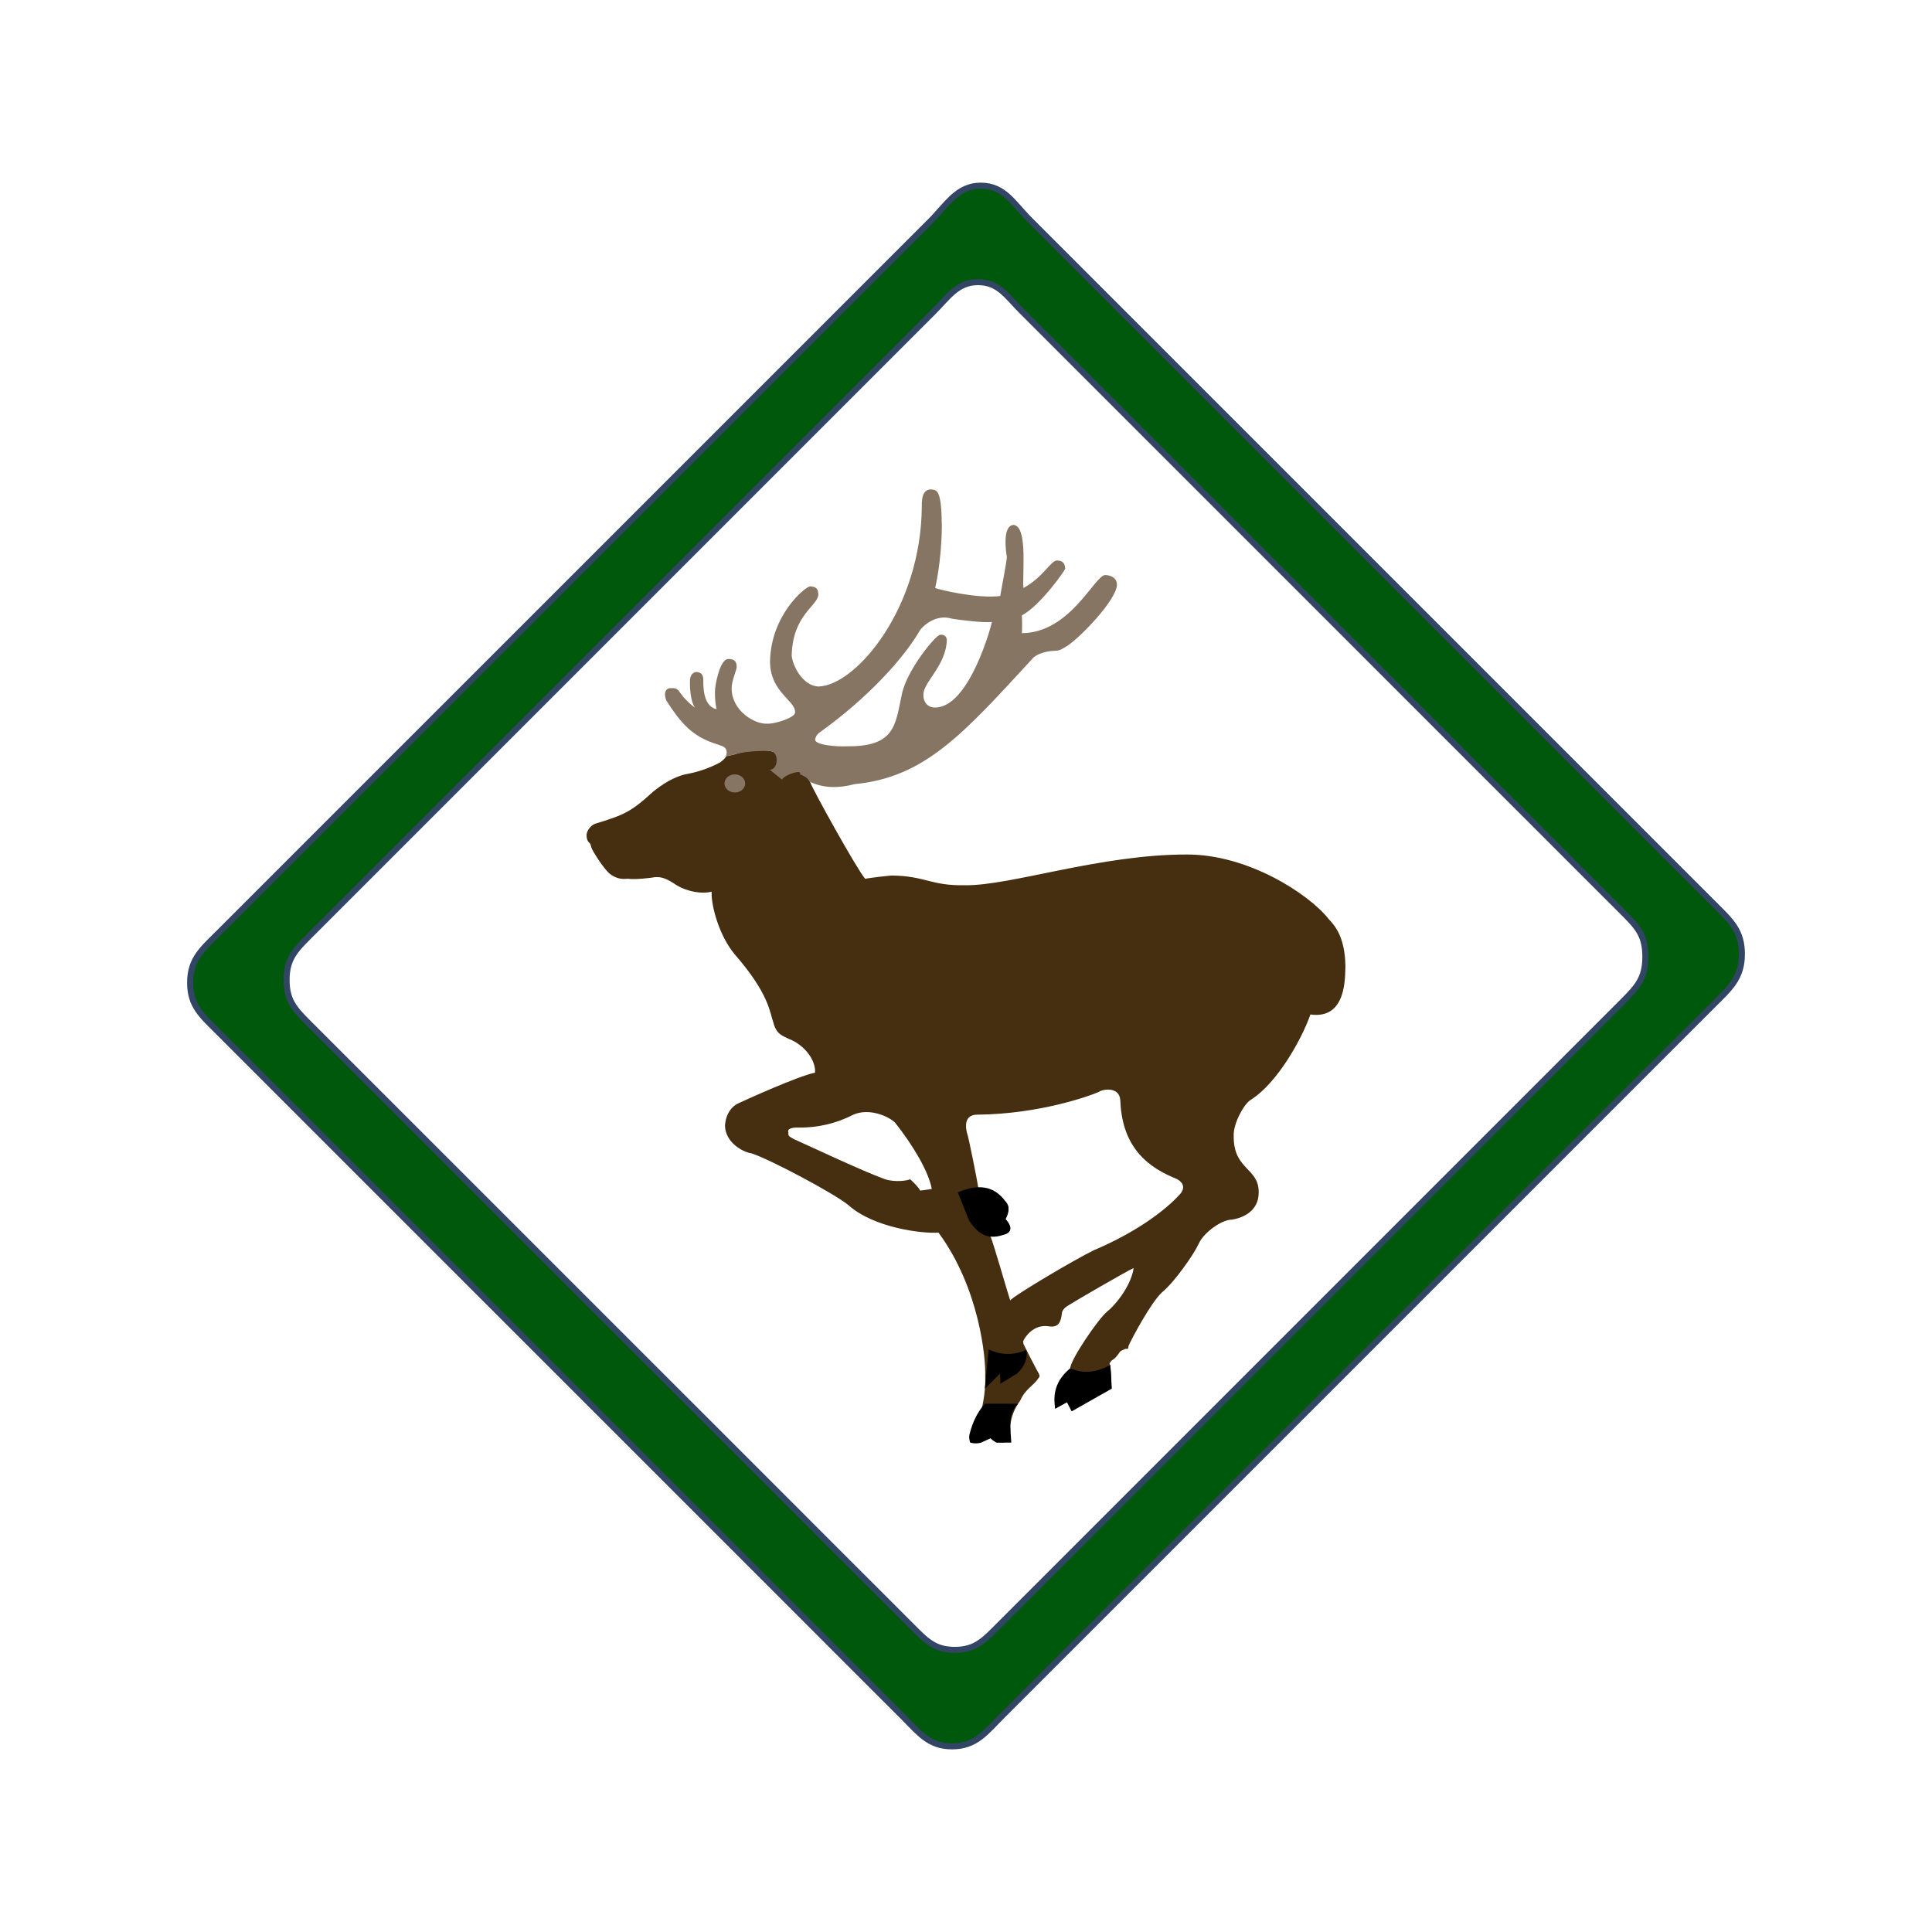
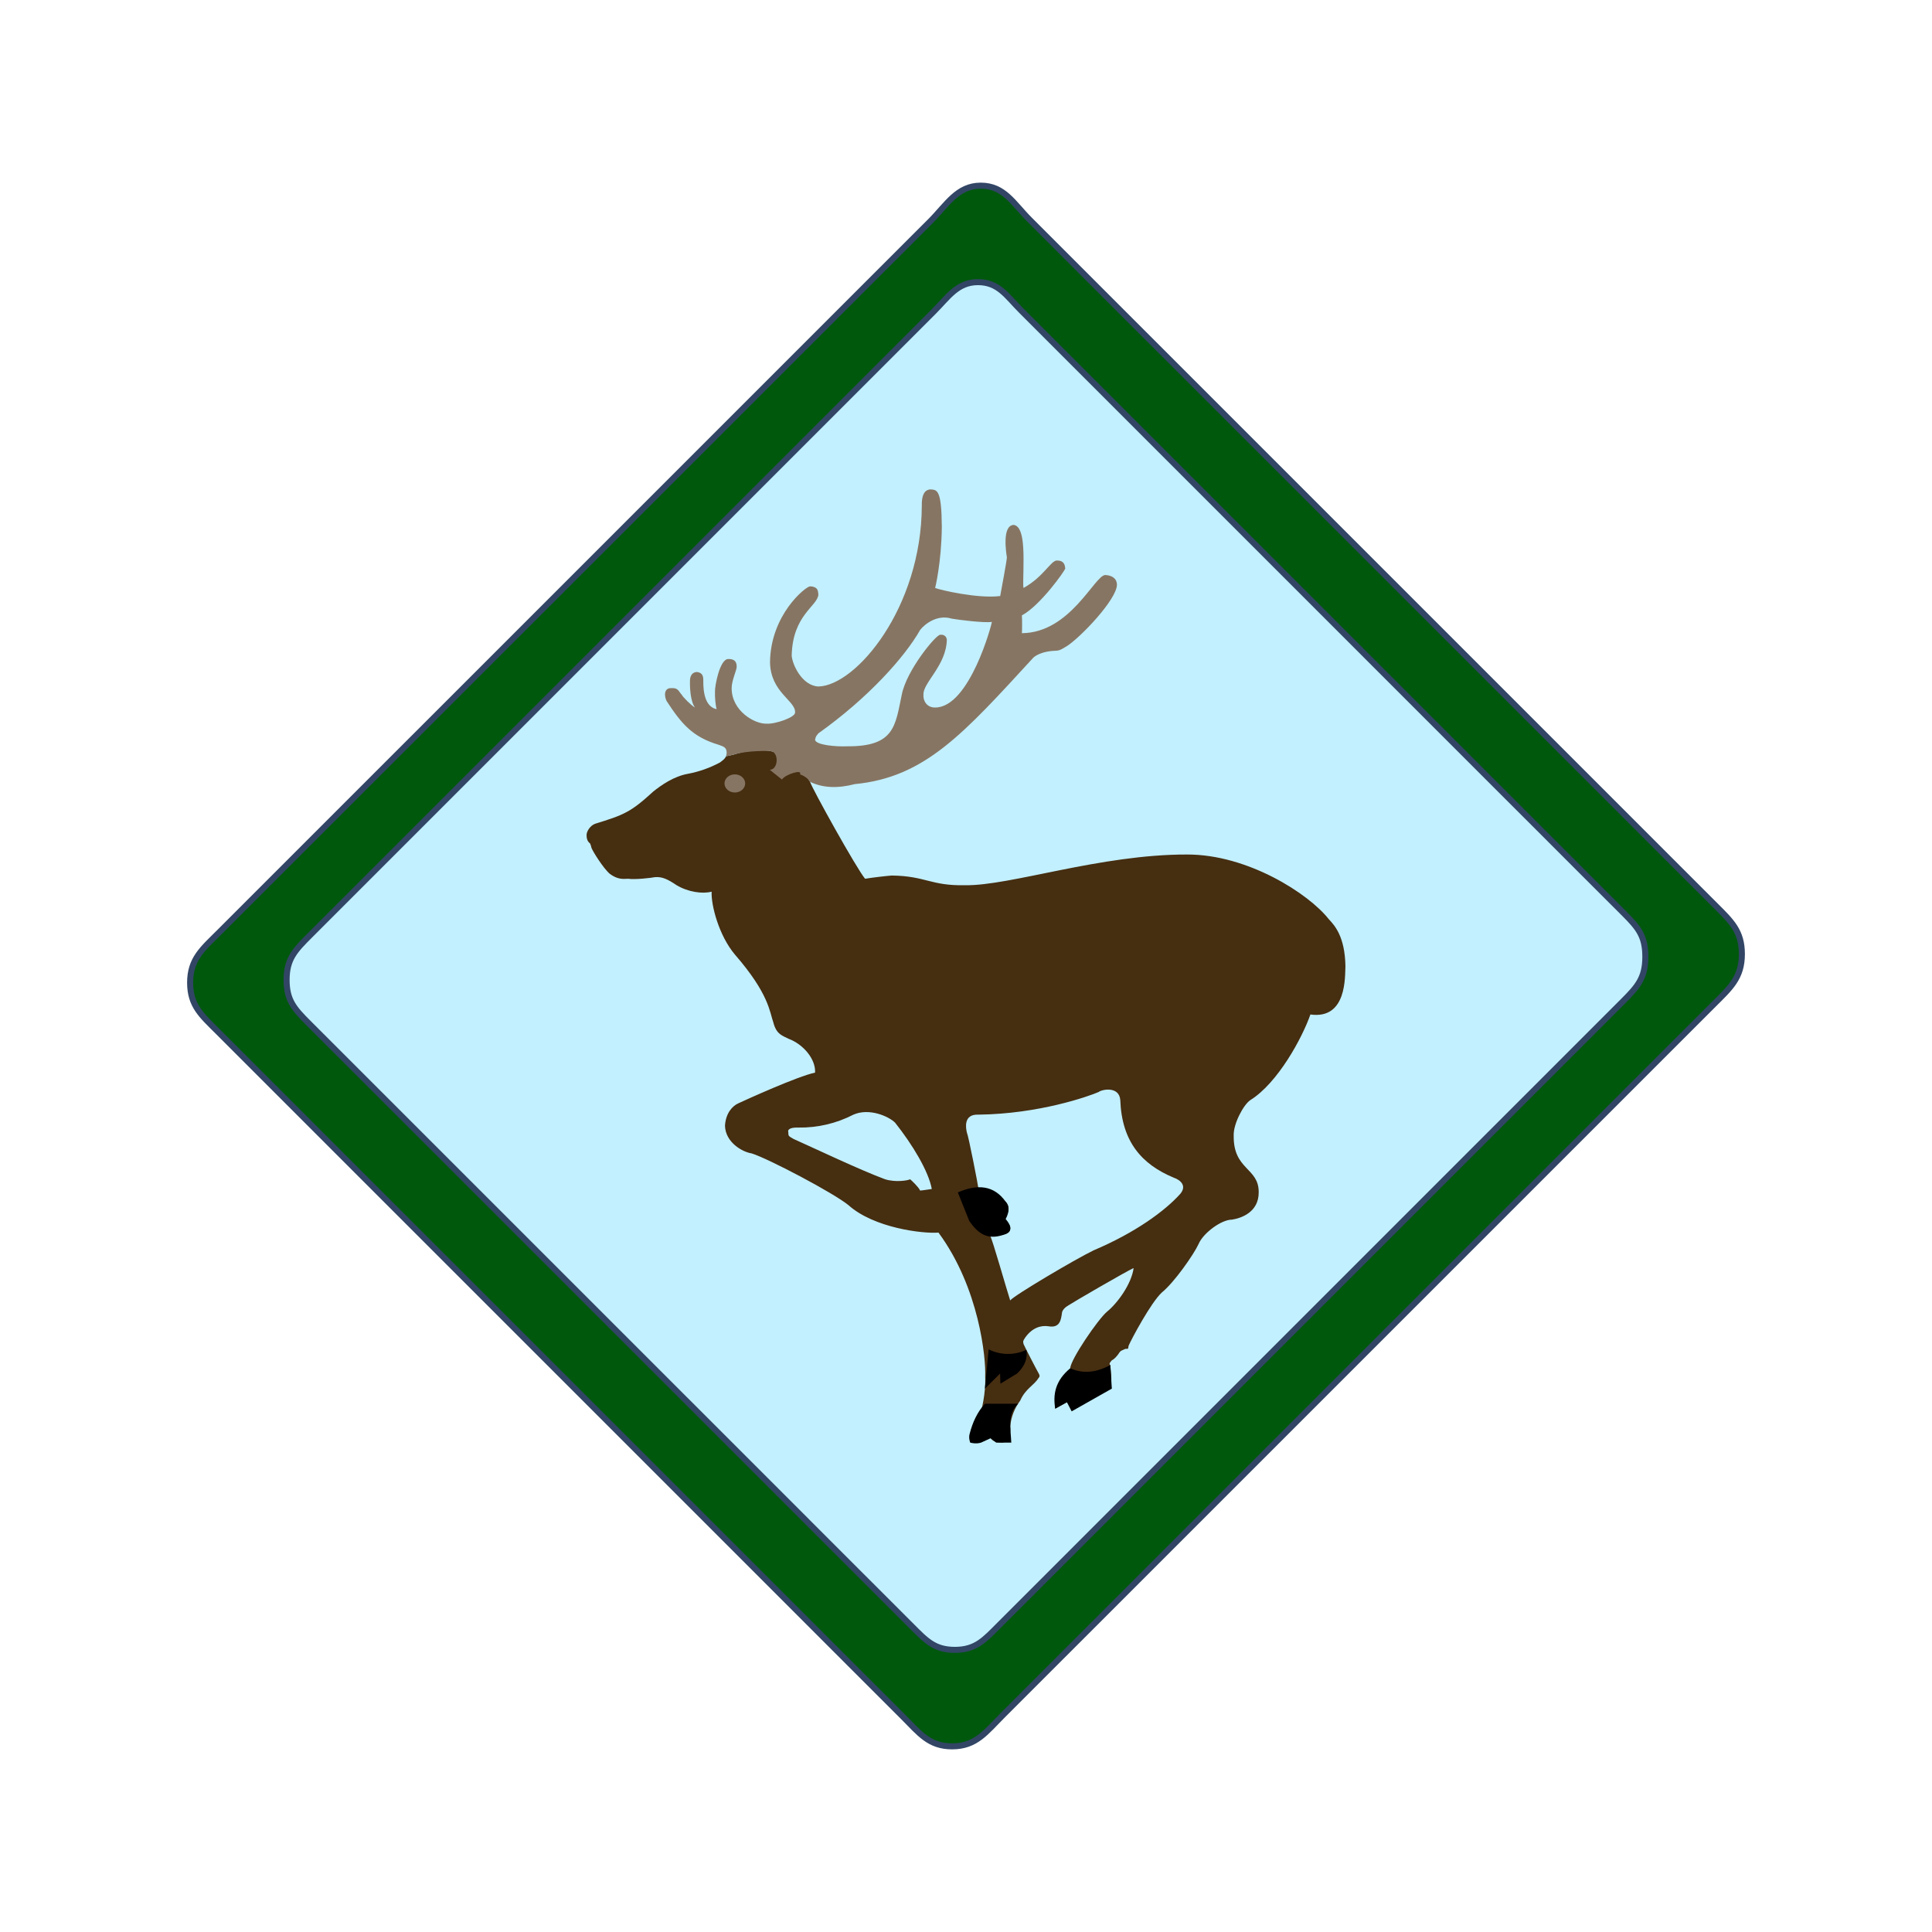
<svg xmlns="http://www.w3.org/2000/svg" xml:space="preserve" fill-rule="evenodd" clip-rule="evenodd" viewBox="0 0 64 64">
+   <g id="blue">
+     <path fill="#c2f0ff" d="M32.396 9.346c.685 0 .952.461 1.428.937l1.427 1.428 1.428 1.427 1.427 1.428 5.71 5.71 5.71 5.711 1.428 1.427 1.427 1.428 1.428 1.427c.476.476.695.755.695 1.428 0 .695-.251.983-.743 1.475l-2.95 2.951-1.476 1.475L37.533 49.4l-2.95 2.951-1.476 1.475c-.491.492-.779.828-1.475.828-.673 0-.952-.305-1.427-.78l-2.856-2.855-1.427-1.428-5.711-5.71-5.71-5.71-4.283-4.282c-.476-.476-.724-.755-.724-1.428 0-.695.28-.983.772-1.475l20.655-20.655c.492-.492.791-.985 1.475-.985Z" />
+   </g>
  <g id="brown">
-     <path fill="#462e11" d="M26.834 25.899c.059.208 1.539 2.872 1.823 3.211.235-.04.699-.093.884-.107 1.129.014 1.283.345 2.431.321 1.492.024 4.484-1.024 7.349-1.017 2.009-.007 4.033 1.298 4.696 2.141.191.205.534.569.552 1.552-.018.333.059 1.777-1.16 1.606-.27.773-1.076 2.265-1.989 2.836-.226.148-.569.79-.552 1.178-.017 1.142.834 1.056.828 1.873.006.67-.591.863-.884.909-.353-.002-.955.446-1.105.803-.159.348-.81 1.279-1.215 1.606-.368.336-1.02 1.567-1.105 1.766-.028.13.006.098-.111.107-.108.057-.152.041-.221.161-.052.073-.14.18-.221.214-.063.073-.107.121-.055.16.003.068.08.592 0 .749-.041.046-1.107.661-1.215.696-.013-.051-.221-.214-.221-.214l-.387.214s-.106-.538.331-1.07c.086-.094.175-.141.166-.268.009-.292.926-1.631 1.216-1.873.349-.282.811-.916.884-1.445-.158.054-2.085 1.177-2.155 1.231-.096.053-.217.154-.221.268-.03.197-.058.495-.442.428-.244-.039-.539.042-.774.374-.062.098-.082.116-.055.214.01.036.452.893.497.964.01.024.071.099 0 .16-.146.245-.434.351-.607.75a1.685 1.685 0 0 0-.332.856c.022.12 0 .531-.276.535-.298-.004-.337-.116-.387-.16-.028.028-.105.071-.221.053-.083.018-.292-.057-.276-.321-.016-.26.1-.399.166-.482.033-.131.193-.714.165-1.284.028-.596-.191-2.924-1.547-4.763-.517.042-2.138-.151-2.983-.91-.504-.41-2.653-1.54-3.205-1.713-.304-.045-.863-.359-.884-.91.021-.418.244-.661.442-.749.241-.112 1.964-.897 2.542-1.017.026-.438-.377-.935-.884-1.124-.18-.096-.396-.133-.497-.535-.125-.346-.139-.945-1.271-2.248-.534-.629-.797-1.646-.774-2.087-.304.081-.784.011-1.16-.214-.288-.193-.47-.287-.718-.267-.115.024-.667.088-.884.053-.202.014-.368.014-.608-.16-.224-.19-.568-.751-.608-.857-.024-.082-.024-.103-.055-.16-.08-.05-.113-.168-.11-.268-.003-.114.108-.306.276-.375.959-.295 1.181-.38 1.934-1.07.251-.202.682-.509 1.16-.589a3.719 3.719 0 0 0 1.05-.374c.085-.067.161-.113.198-.203l.244-.054c1.29-.409 2.033.058 2.541.899Zm5.967 15.039c.077.124.541 1.771.663 2.141.11-.156 2.153-1.365 2.763-1.66 1.383-.585 2.37-1.31 2.873-1.873.216-.26.018-.453-.221-.535-1.063-.443-1.718-1.197-1.768-2.569-.036-.472-.611-.355-.719-.267-.327.142-1.97.725-3.978.749-.507-.024-.419.447-.386.589.055.115.376 1.762.386 1.873.155.018.332.06.498.16.209.114.485.232.497.482.01.221-.133.156-.111.375 0 .188.177.06.166.321-.011.231-.542.198-.663.214Zm-1.934-1.552c-.109-.59-.635-1.463-1.215-2.195-.212-.212-.859-.497-1.381-.267a3.844 3.844 0 0 1-1.824.428c-.275-.009-.371.069-.331.161-.01.136.038.133.166.214.751.336 2.189 1.022 3.038 1.338.356.11.761.039.829 0 .042.032.278.253.332.374.049 0 .386-.053.386-.053Z" />
-     <path fill="#877563" d="M24.049 25.054a.358.358 0 0 0 .023-.118c-.006-.166-.072-.198-.277-.268-.87-.259-1.234-.714-1.712-1.445-.071-.133-.115-.443.165-.428.228-.015.239.125.332.214.039.081.316.36.442.428-.148-.193-.171-.649-.166-.856-.005-.179.062-.307.221-.321.12.014.223.057.221.267.002.126-.034.874.442.964-.035-.097-.064-.411-.055-.589-.009-.15.153-1.077.442-1.071.27-.006.278.172.276.268.002.089-.168.453-.166.696-.002.763.776 1.198 1.161 1.177.28.021.965-.214.939-.374.026-.383-.813-.661-.829-1.659.016-1.569 1.171-2.503 1.326-2.516.295.013.258.191.276.268-.018.387-.857.672-.884 2.033.027.308.35.992.884 1.017 1.241-.025 3.416-2.599 3.426-5.994-.01-.524.222-.524.276-.535.233.011.377.001.387 1.231-.01 1.187-.221 2.034-.221 2.034.145.062 1.414.362 2.155.267.033-.194.22-1.167.221-1.284-.023-.14-.166-1.05.221-1.071.308.021.33.703.331 1.124-.001.62-.023.855 0 .964.662-.366.905-.911 1.105-.91.241-.001.264.149.276.267-.012.074-.829 1.229-1.436 1.552.01.105.01.512 0 .589 1.611-.013 2.407-1.917 2.762-1.927.197.01.384.095.387.322-.003.487-1.206 1.745-1.657 2.033-.263.156-.234.147-.498.161-.267.026-.482.108-.607.214-2.315 2.518-3.587 3.972-5.924 4.197-.555.145-1.053.131-1.48-.076-.108-.18-.334-.247-.334-.247.101-.186-.505.006-.596.172L25.5 25.5c.292 0 .316-.622 0-.622 0 0-.737-.027-1.207.122l-.244.054Zm8.807-4.453c-.254.04-1.093-.067-1.326-.107-.483-.149-.895.177-1.049.374-.508.894-1.712 2.246-3.371 3.425-.054.076-.084.075-.11.214.026.177.71.231 1.05.215 1.594.016 1.606-.687 1.823-1.713.156-.806 1.139-1.994 1.271-1.98.082-.014.203.016.221.16-.018.859-.794 1.426-.774 1.82-.02.199.112.435.387.428 1.142.007 1.889-2.796 1.878-2.836Zm-8.514 5.051c.19 0 .343.135.343.3 0 .166-.153.301-.343.301-.189 0-.342-.135-.342-.301 0-.165.153-.3.342-.3Z" />
+     <path fill="#462e11" d="M26.834 25.899c.059.208 1.539 2.872 1.823 3.211.235-.04.699-.093.884-.107 1.129.014 1.283.345 2.431.321 1.492.024 4.484-1.024 7.349-1.017 2.009-.007 4.033 1.298 4.696 2.141.191.205.534.569.552 1.552-.018.333.059 1.777-1.16 1.606-.27.773-1.076 2.265-1.989 2.836-.226.148-.569.79-.552 1.178-.017 1.142.834 1.056.828 1.873.006.67-.591.863-.884.909-.353-.002-.955.446-1.105.803-.159.348-.81 1.279-1.215 1.606-.368.336-1.02 1.567-1.105 1.766-.028.13.006.098-.111.107-.108.057-.152.041-.221.161-.052.073-.14.18-.221.214-.063.073-.107.121-.055.16.003.068.08.592 0 .749-.041.046-1.107.661-1.215.696-.013-.051-.221-.214-.221-.214l-.387.214s-.106-.538.331-1.07c.086-.094.175-.141.166-.268.009-.292.926-1.631 1.216-1.873.349-.282.811-.916.884-1.445-.158.054-2.085 1.177-2.155 1.231-.096.053-.217.154-.221.268-.03.197-.058.495-.442.428-.244-.039-.539.042-.774.374-.062.098-.082.116-.055.214.01.036.452.893.497.964.01.024.071.099 0 .16-.146.245-.434.351-.607.75a1.678 1.678 0 0 0-.332.856c.022.12 0 .531-.276.535-.298-.004-.337-.116-.387-.16-.028.028-.105.071-.221.053-.083.018-.292-.057-.276-.321-.016-.26.1-.399.166-.482.033-.131.193-.714.165-1.284.028-.596-.191-2.924-1.547-4.763-.517.042-2.138-.151-2.983-.91-.504-.41-2.653-1.54-3.205-1.713-.304-.045-.863-.359-.884-.91.021-.418.244-.661.442-.749.241-.112 1.964-.897 2.542-1.017.026-.438-.377-.935-.884-1.124-.18-.096-.396-.133-.497-.535-.125-.346-.139-.945-1.271-2.248-.534-.629-.797-1.646-.774-2.087-.304.081-.784.011-1.16-.214-.288-.193-.47-.287-.718-.267-.115.024-.667.088-.884.053-.202.014-.368.014-.608-.16-.224-.19-.568-.751-.608-.857-.024-.082-.024-.103-.055-.16-.08-.05-.113-.168-.11-.268-.003-.114.108-.306.276-.375.959-.295 1.181-.38 1.934-1.07.251-.202.682-.509 1.16-.589a3.699 3.699 0 0 0 1.05-.374c.085-.067.161-.113.198-.203l.244-.054c1.29-.409 2.033.058 2.541.899Zm5.967 15.039c.077.124.541 1.771.663 2.141.11-.156 2.153-1.365 2.763-1.66 1.383-.585 2.37-1.31 2.873-1.873.216-.26.018-.453-.221-.535-1.063-.443-1.718-1.197-1.768-2.569-.036-.472-.611-.355-.719-.267-.327.142-1.97.725-3.978.749-.507-.024-.419.447-.386.589.055.115.376 1.762.386 1.873.155.018.332.06.498.16.209.114.485.232.497.482.01.221-.133.156-.111.375 0 .188.177.06.166.321-.011.231-.542.198-.663.214Zm-1.934-1.552c-.109-.59-.635-1.463-1.215-2.195-.212-.212-.859-.497-1.381-.267a3.841 3.841 0 0 1-1.824.428c-.275-.009-.371.069-.331.161-.01.136.038.133.166.214.751.336 2.189 1.022 3.038 1.338.356.11.761.039.829 0 .042.032.278.253.332.374.049 0 .386-.053.386-.053Z" />
+     <path fill="#877563" d="M24.049 25.054a.369.369 0 0 0 .023-.118c-.006-.166-.072-.198-.277-.268-.87-.259-1.234-.714-1.712-1.445-.071-.133-.115-.443.165-.428.228-.015.239.125.332.214.039.081.316.36.442.428-.148-.193-.171-.649-.166-.856-.005-.179.062-.307.221-.321.12.014.223.057.221.267.002.126-.034.874.442.964-.035-.097-.064-.411-.055-.589-.009-.15.153-1.077.442-1.071.27-.006.278.172.276.268.002.089-.168.453-.166.696-.002.763.776 1.198 1.161 1.177.28.021.965-.214.939-.374.026-.383-.813-.661-.829-1.659.016-1.569 1.171-2.503 1.326-2.516.295.013.258.191.276.268-.018.387-.857.672-.884 2.033.027.308.35.992.884 1.017 1.241-.025 3.416-2.599 3.426-5.994-.01-.524.222-.524.276-.535.233.011.377.001.387 1.231-.01 1.187-.221 2.034-.221 2.034.145.062 1.414.362 2.155.267.033-.194.22-1.167.221-1.284-.023-.14-.166-1.05.221-1.071.308.021.33.703.331 1.124-.001.62-.023.855 0 .964.662-.366.905-.911 1.105-.91.241-.001.264.149.276.267-.012.074-.829 1.229-1.436 1.552.01.105.01.512 0 .589 1.611-.013 2.407-1.917 2.762-1.927.197.01.384.095.387.322-.003.487-1.206 1.745-1.657 2.033-.263.156-.234.147-.498.161-.267.026-.482.108-.607.214-2.315 2.518-3.587 3.972-5.924 4.197-.555.145-1.053.131-1.48-.076-.108-.18-.334-.247-.334-.247.101-.186-.505.006-.596.172L25.5 25.5c.292 0 .316-.622 0-.622 0 0-.737-.027-1.207.122l-.244.054Zm8.807-4.453c-.254.04-1.093-.067-1.326-.107-.483-.149-.895.177-1.049.374-.508.894-1.712 2.246-3.371 3.425-.054.076-.084.075-.11.214.026.177.71.231 1.05.215 1.594.016 1.606-.687 1.823-1.713.156-.806 1.139-1.994 1.271-1.98.082-.014.203.016.221.16-.018.859-.794 1.426-.774 1.82-.02.199.112.435.387.428 1.142.007 1.889-2.796 1.878-2.836Zm-8.514 5.051c.19 0 .343.135.343.3 0 .166-.153.301-.343.301-.189 0-.342-.135-.342-.301 0-.165.153-.3.342-.3Z" />
  </g>
  <g id="black">
    <path d="M35.453 45.326c.383.172.816.169 1.326-.107l.052.781-1.331.753-.157-.303-.387.214c-.08-.473.001-.928.497-1.338Z" />
-     <path d="M32.75 44.699a1.43 1.43 0 0 0 1.25.016c.043.262-.031.523-.308.785l-.552.336-.011-.336-.502.5.123-1.301Z" />
+     <path d="M32.75 44.699c.392.197.853.203 1.25.016.043.262-.031.523-.308.785l-.552.336-.011-.336-.502.5.123-1.301Z" />
    <path d="M32.627 46.5h1.1c-.363.342-.248.818-.227 1.288H33l-.184-.145-.316.145c-.177.057-.36 0-.36 0s-.061-.145-.02-.288c.097-.377.25-.719.507-1Z" />
    <path d="m31.73 39.5.376.94c.336.501.68.642 1.208.439.217-.099.198-.269 0-.496.124-.238.131-.432 0-.575-.39-.551-.938-.588-1.584-.308Z" />
  </g>
-   <g id="blue">
+   <g id="green">
    <path fill="#00580d" fill-rule="nonzero" stroke="#324565" stroke-width="0.2px" d="M32.488 6.15c-.778 0-1.12.63-1.68 1.191l-1.681 1.68-10.085 10.085-6.724 6.723-5.042 5.042c-.56.56-.978.888-.978 1.681 0 .764.378 1.081.919 1.621l4.864 4.865 6.487 6.486 8.108 8.108 1.621 1.622 1.622 1.621c.54.541.857.975 1.621.975.793 0 1.121-.474 1.681-1.034l1.681-1.681 1.681-1.68 18.489-18.489 1.681-1.68c.56-.56.949-.889.949-1.681 0-.764-.349-1.081-.89-1.622l-1.622-1.621-1.621-1.622-14.594-14.594-1.622-1.621-3.243-3.244c-.541-.54-.843-1.131-1.622-1.131Zm-.092 3.196c.685 0 .952.461 1.428.937l1.427 1.428 1.428 1.427 1.427 1.428 5.71 5.71 5.71 5.711 1.428 1.427 1.427 1.428 1.428 1.427c.476.476.695.755.695 1.428 0 .695-.251.983-.743 1.475l-2.95 2.951-1.476 1.475L37.533 49.4l-2.95 2.951-1.476 1.475c-.491.492-.779.828-1.475.828-.673 0-.952-.305-1.427-.78l-2.856-2.855-1.427-1.428-5.711-5.71-5.71-5.71-4.283-4.282c-.476-.476-.724-.755-.724-1.428 0-.695.28-.983.772-1.475l20.655-20.655c.492-.492.791-.985 1.475-.985Z" />
  </g>
</svg>
